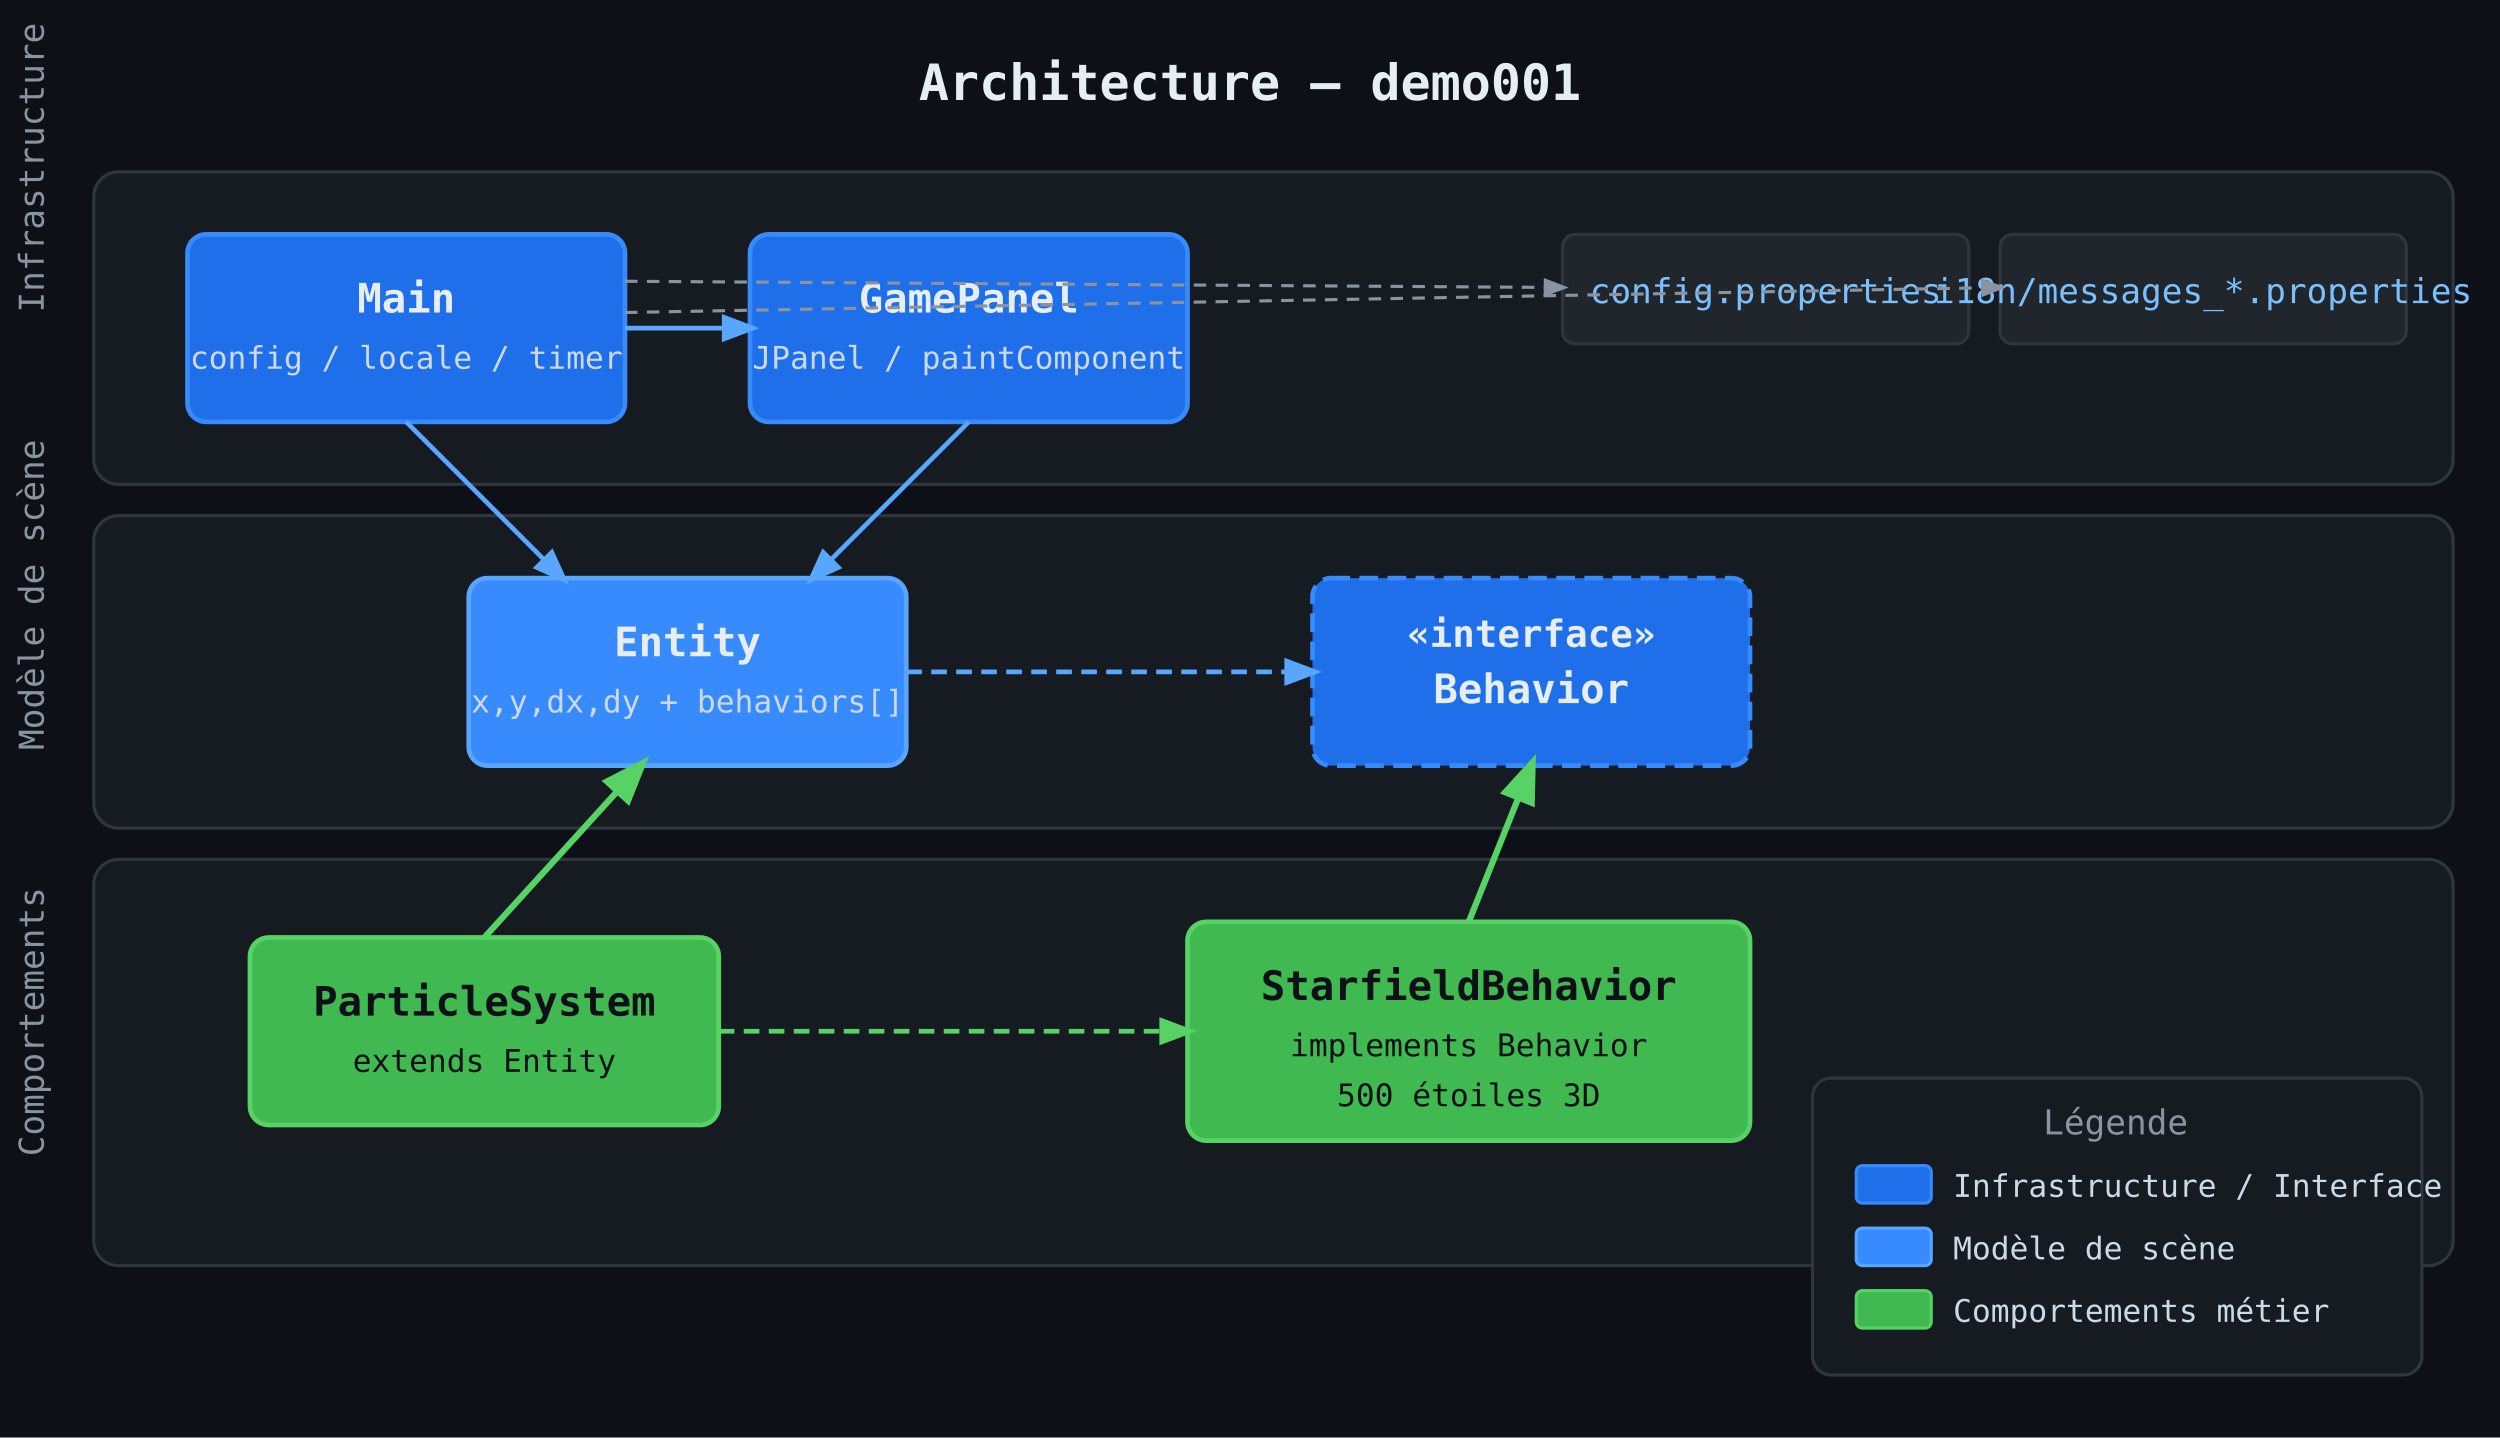
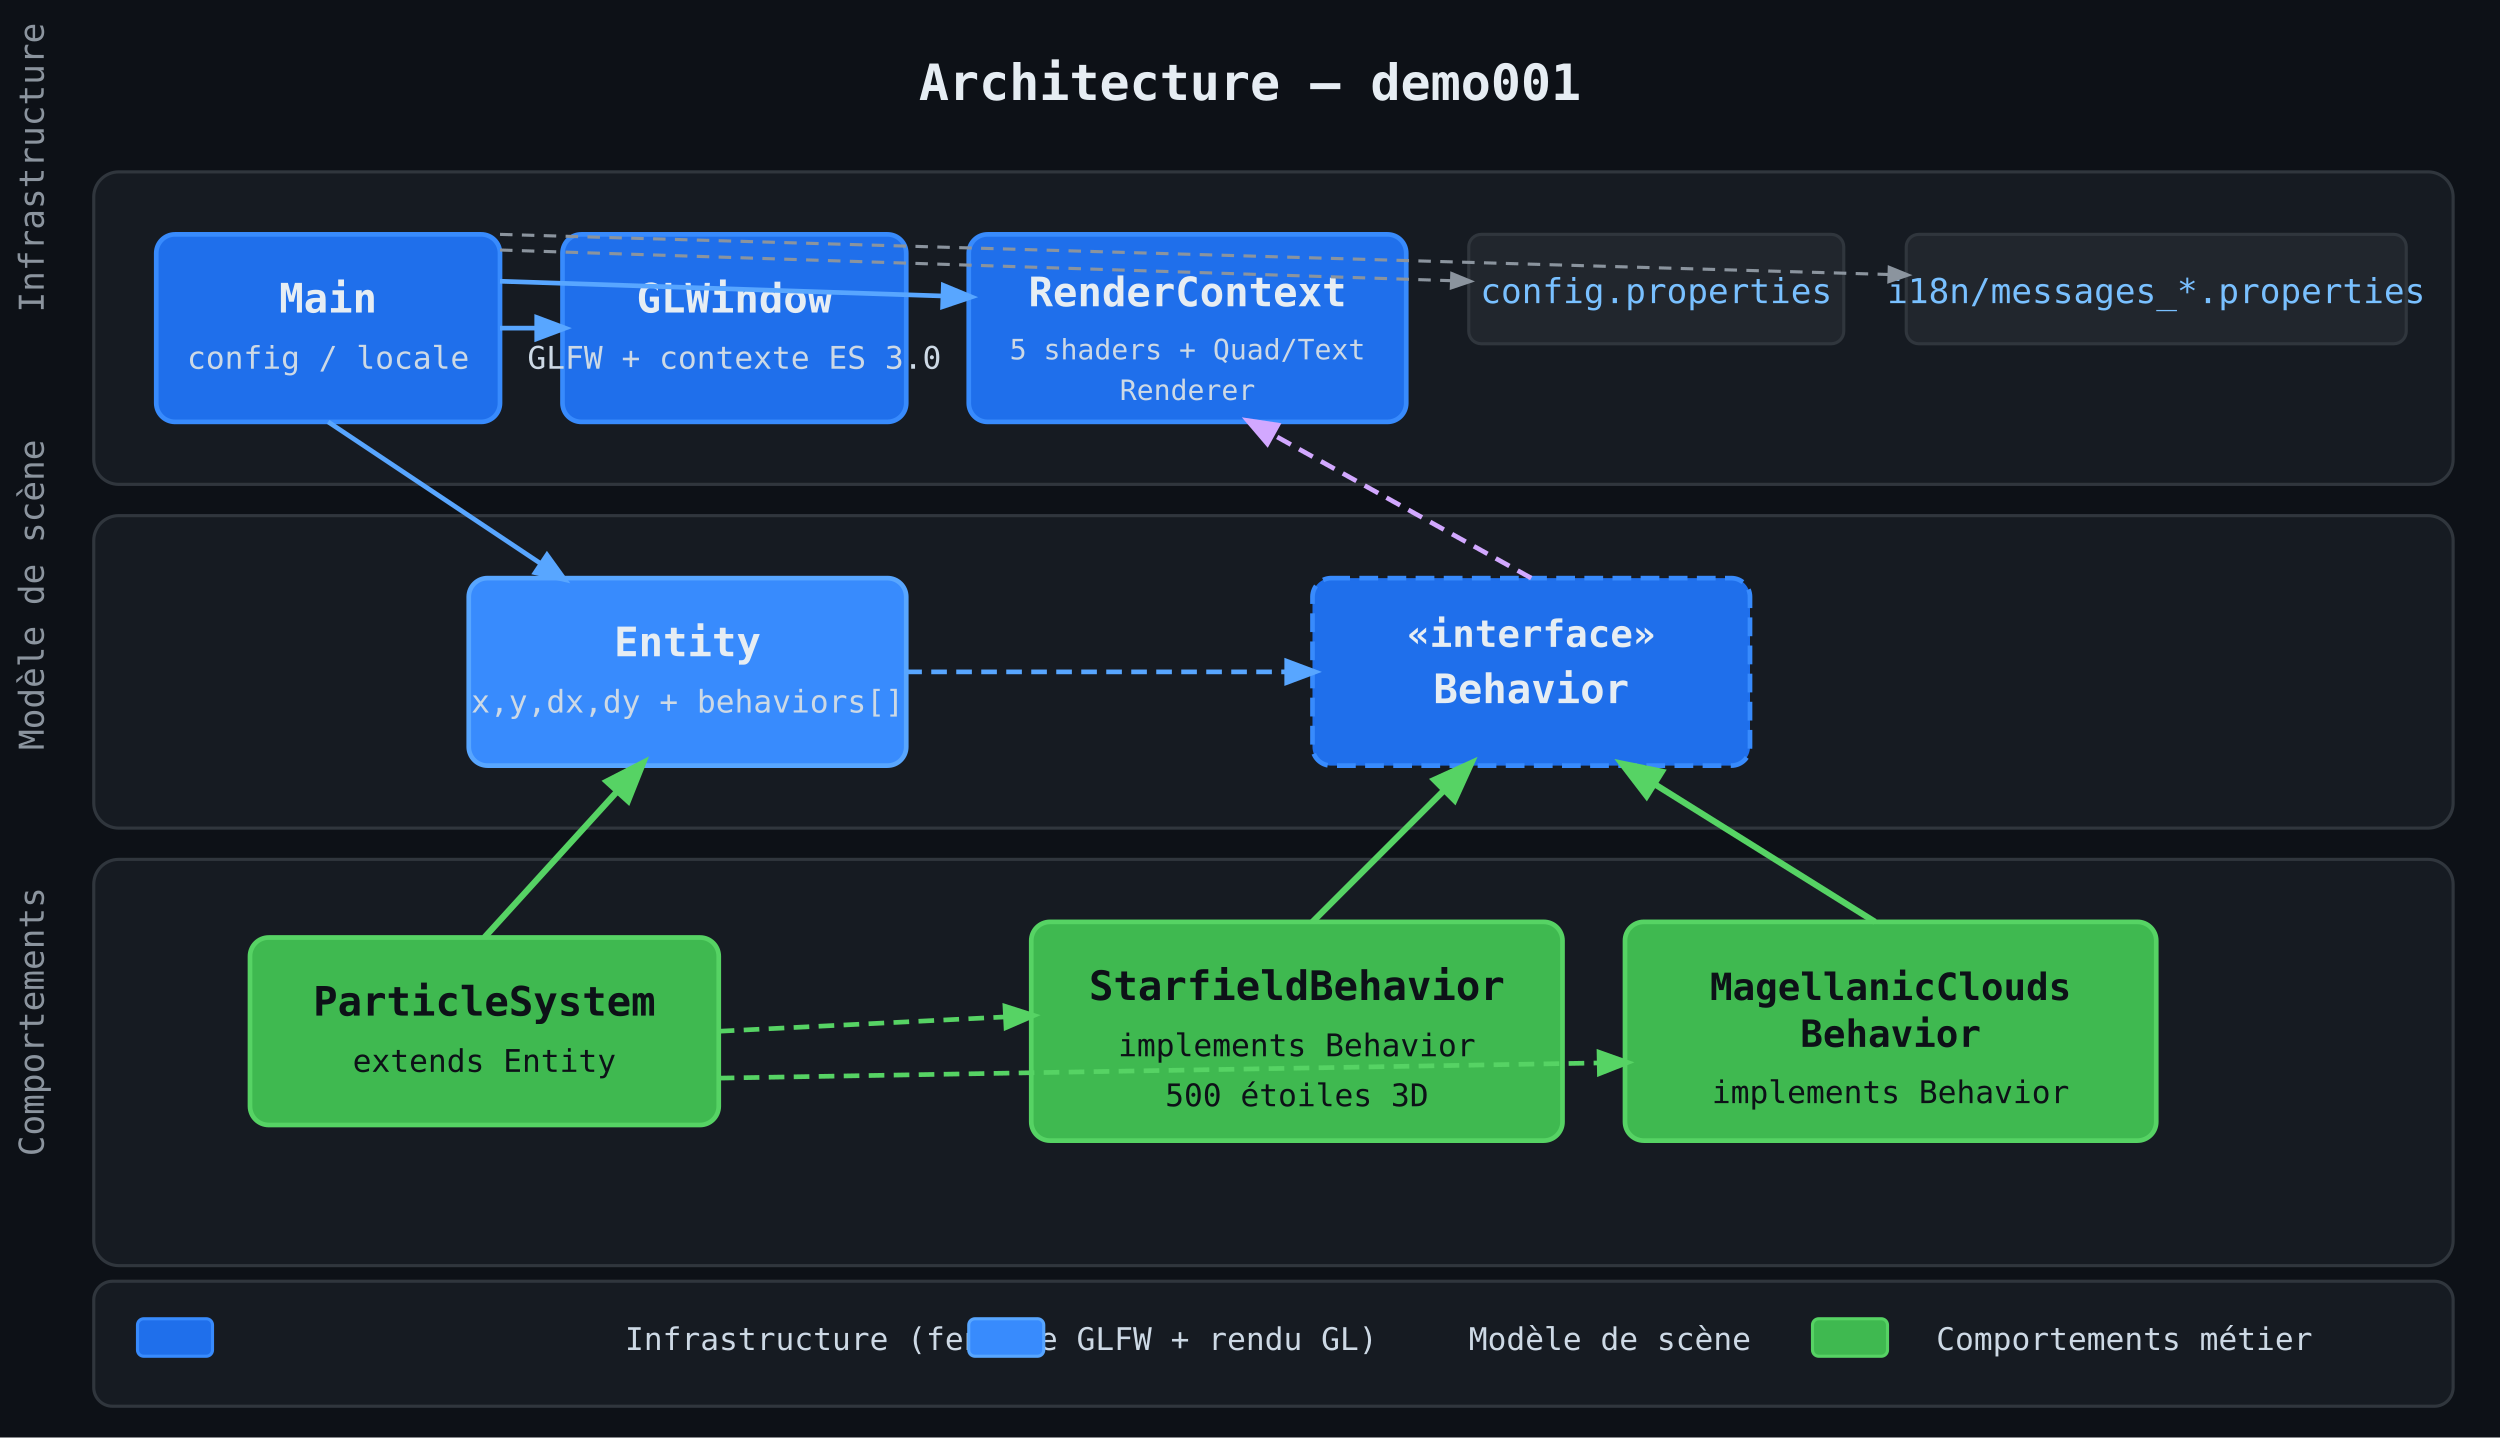
<svg xmlns="http://www.w3.org/2000/svg" viewBox="0 0 800 460" width="800" height="460" font-family="monospace, sans-serif">
  <rect width="800" height="460" fill="#0d1117" />
  <text x="400" y="32" fill="#e6edf3" font-size="16" font-weight="bold" text-anchor="middle">Architecture — demo001</text>
  <text x="14" y="100" fill="#8b949e" font-size="11" transform="rotate(-90,14,100)">Infrastructure</text>
  <text x="14" y="240" fill="#8b949e" font-size="11" transform="rotate(-90,14,240)">Modèle de scène</text>
  <text x="14" y="370" fill="#8b949e" font-size="11" transform="rotate(-90,14,370)">Comportements</text>
  <rect x="30" y="55" width="755" height="100" rx="8" fill="#161b22" stroke="#30363d" stroke-width="1" />
  <rect x="30" y="165" width="755" height="100" rx="8" fill="#161b22" stroke="#30363d" stroke-width="1" />
  <rect x="30" y="275" width="755" height="130" rx="8" fill="#161b22" stroke="#30363d" stroke-width="1" />
-   <rect x="60" y="75" width="140" height="60" rx="6" fill="#1f6feb" stroke="#388bfd" stroke-width="1.5" />
-   <text x="130" y="100" fill="#e6edf3" font-size="13" font-weight="bold" text-anchor="middle">Main</text>
-   <text x="130" y="118" fill="#cdd9e5" font-size="10" text-anchor="middle">config / locale / timer</text>
-   <rect x="240" y="75" width="140" height="60" rx="6" fill="#1f6feb" stroke="#388bfd" stroke-width="1.5" />
-   <text x="310" y="100" fill="#e6edf3" font-size="13" font-weight="bold" text-anchor="middle">GamePanel</text>
-   <text x="310" y="118" fill="#cdd9e5" font-size="10" text-anchor="middle">JPanel / paintComponent</text>
-   <rect x="500" y="75" width="130" height="35" rx="4" fill="#21262d" stroke="#30363d" stroke-width="1" />
-   <text x="565" y="97" fill="#79c0ff" font-size="11" text-anchor="middle">config.properties</text>
-   <rect x="640" y="75" width="130" height="35" rx="4" fill="#21262d" stroke="#30363d" stroke-width="1" />
-   <text x="705" y="97" fill="#79c0ff" font-size="11" text-anchor="middle">i18n/messages_*.properties</text>
+   <rect x="50" y="75" width="110" height="60" rx="6" fill="#1f6feb" stroke="#388bfd" stroke-width="1.5" />
+   <text x="105" y="100" fill="#e6edf3" font-size="13" font-weight="bold" text-anchor="middle">Main</text>
+   <text x="105" y="118" fill="#cdd9e5" font-size="10" text-anchor="middle">config / locale</text>
+   <rect x="180" y="75" width="110" height="60" rx="6" fill="#1f6feb" stroke="#388bfd" stroke-width="1.5" />
+   <text x="235" y="100" fill="#e6edf3" font-size="13" font-weight="bold" text-anchor="middle">GLWindow</text>
+   <text x="235" y="118" fill="#cdd9e5" font-size="10" text-anchor="middle">GLFW + contexte ES 3.0</text>
+   <rect x="310" y="75" width="140" height="60" rx="6" fill="#1f6feb" stroke="#388bfd" stroke-width="1.5" />
+   <text x="380" y="98" fill="#e6edf3" font-size="13" font-weight="bold" text-anchor="middle">RenderContext</text>
+   <text x="380" y="115" fill="#cdd9e5" font-size="9" text-anchor="middle">5 shaders + Quad/Text</text>
+   <text x="380" y="128" fill="#cdd9e5" font-size="9" text-anchor="middle">Renderer</text>
+   <rect x="470" y="75" width="120" height="35" rx="4" fill="#21262d" stroke="#30363d" stroke-width="1" />
+   <text x="530" y="97" fill="#79c0ff" font-size="11" text-anchor="middle">config.properties</text>
+   <rect x="610" y="75" width="160" height="35" rx="4" fill="#21262d" stroke="#30363d" stroke-width="1" />
+   <text x="690" y="97" fill="#79c0ff" font-size="11" text-anchor="middle">i18n/messages_*.properties</text>
  <rect x="150" y="185" width="140" height="60" rx="6" fill="#388bfd" stroke="#58a6ff" stroke-width="1.5" />
  <text x="220" y="210" fill="#e6edf3" font-size="13" font-weight="bold" text-anchor="middle">Entity</text>
  <text x="220" y="228" fill="#cdd9e5" font-size="10" text-anchor="middle">x,y,dx,dy + behaviors[]</text>
  <rect x="420" y="185" width="140" height="60" rx="6" fill="#1f6feb" stroke="#388bfd" stroke-width="1.5" stroke-dasharray="6,3" />
  <text x="490" y="207" fill="#e6edf3" font-size="12" font-weight="bold" text-anchor="middle">«interface»</text>
  <text x="490" y="225" fill="#e6edf3" font-size="13" font-weight="bold" text-anchor="middle">Behavior</text>
  <rect x="80" y="300" width="150" height="60" rx="6" fill="#3fb950" stroke="#56d364" stroke-width="1.5" />
  <text x="155" y="325" fill="#0d1117" font-size="13" font-weight="bold" text-anchor="middle">ParticleSystem</text>
  <text x="155" y="343" fill="#0d1117" font-size="10" text-anchor="middle">extends Entity</text>
-   <rect x="380" y="295" width="180" height="70" rx="6" fill="#3fb950" stroke="#56d364" stroke-width="1.5" />
-   <text x="470" y="320" fill="#0d1117" font-size="13" font-weight="bold" text-anchor="middle">StarfieldBehavior</text>
-   <text x="470" y="338" fill="#0d1117" font-size="10" text-anchor="middle">implements Behavior</text>
-   <text x="470" y="354" fill="#0d1117" font-size="10" text-anchor="middle">500 étoiles 3D</text>
-   <line x1="200" y1="105" x2="240" y2="105" stroke="#58a6ff" stroke-width="1.5" marker-end="url(#arr)" />
-   <line x1="200" y1="90" x2="500" y2="92" stroke="#8b949e" stroke-width="1" stroke-dasharray="4,3" marker-end="url(#arrgray)" />
-   <line x1="200" y1="100" x2="640" y2="92" stroke="#8b949e" stroke-width="1" stroke-dasharray="4,3" marker-end="url(#arrgray)" />
-   <line x1="130" y1="135" x2="180" y2="185" stroke="#58a6ff" stroke-width="1.5" marker-end="url(#arr)" />
-   <line x1="310" y1="135" x2="260" y2="185" stroke="#58a6ff" stroke-width="1.5" marker-end="url(#arr)" />
+   <rect x="330" y="295" width="170" height="70" rx="6" fill="#3fb950" stroke="#56d364" stroke-width="1.5" />
+   <text x="415" y="320" fill="#0d1117" font-size="13" font-weight="bold" text-anchor="middle">StarfieldBehavior</text>
+   <text x="415" y="338" fill="#0d1117" font-size="10" text-anchor="middle">implements Behavior</text>
+   <text x="415" y="354" fill="#0d1117" font-size="10" text-anchor="middle">500 étoiles 3D</text>
+   <rect x="520" y="295" width="170" height="70" rx="6" fill="#3fb950" stroke="#56d364" stroke-width="1.5" />
+   <text x="605" y="320" fill="#0d1117" font-size="12" font-weight="bold" text-anchor="middle">MagellanicClouds</text>
+   <text x="605" y="335" fill="#0d1117" font-size="12" font-weight="bold" text-anchor="middle">Behavior</text>
+   <text x="605" y="353" fill="#0d1117" font-size="10" text-anchor="middle">implements Behavior</text>
+   <line x1="160" y1="105" x2="180" y2="105" stroke="#58a6ff" stroke-width="1.5" marker-end="url(#arr)" />
+   <line x1="160" y1="90" x2="310" y2="95" stroke="#58a6ff" stroke-width="1.5" marker-end="url(#arr)" />
+   <line x1="160" y1="80" x2="470" y2="90" stroke="#8b949e" stroke-width="1" stroke-dasharray="4,3" marker-end="url(#arrgray)" />
+   <line x1="160" y1="75" x2="610" y2="88" stroke="#8b949e" stroke-width="1" stroke-dasharray="4,3" marker-end="url(#arrgray)" />
+   <line x1="105" y1="135" x2="180" y2="185" stroke="#58a6ff" stroke-width="1.5" marker-end="url(#arr)" />
+   <line x1="490" y1="185" x2="400" y2="135" stroke="#d2a8ff" stroke-width="1.5" stroke-dasharray="5,3" marker-end="url(#arrpurple)" />
  <line x1="290" y1="215" x2="420" y2="215" stroke="#58a6ff" stroke-width="1.5" stroke-dasharray="5,3" marker-end="url(#arr)" />
  <line x1="155" y1="300" x2="205" y2="245" stroke="#56d364" stroke-width="2" marker-end="url(#arrgreen)" />
-   <line x1="230" y1="330" x2="380" y2="330" stroke="#56d364" stroke-width="1.5" stroke-dasharray="5,3" marker-end="url(#arrgreen)" />
-   <line x1="470" y1="295" x2="490" y2="245" stroke="#56d364" stroke-width="2" marker-end="url(#arrgreen)" />
+   <line x1="230" y1="330" x2="330" y2="325" stroke="#56d364" stroke-width="1.5" stroke-dasharray="5,3" marker-end="url(#arrgreen)" />
+   <line x1="230" y1="345" x2="520" y2="340" stroke="#56d364" stroke-width="1.5" stroke-dasharray="5,3" marker-end="url(#arrgreen)" />
+   <line x1="420" y1="295" x2="470" y2="245" stroke="#56d364" stroke-width="2" marker-end="url(#arrgreen)" />
+   <line x1="600" y1="295" x2="520" y2="245" stroke="#56d364" stroke-width="2" marker-end="url(#arrgreen)" />
  <defs>
    <marker id="arr" markerWidth="8" markerHeight="8" refX="6" refY="3" orient="auto">
      <path d="M0,0 L0,6 L8,3 z" fill="#58a6ff" />
    </marker>
    <marker id="arrgray" markerWidth="8" markerHeight="8" refX="6" refY="3" orient="auto">
      <path d="M0,0 L0,6 L8,3 z" fill="#8b949e" />
    </marker>
    <marker id="arrgreen" markerWidth="8" markerHeight="8" refX="6" refY="3" orient="auto">
      <path d="M0,0 L0,6 L8,3 z" fill="#56d364" />
    </marker>
+     <marker id="arrpurple" markerWidth="8" markerHeight="8" refX="6" refY="3" orient="auto">
+       <path d="M0,0 L0,6 L8,3 z" fill="#d2a8ff" />
+     </marker>
  </defs>
-   <rect x="580" y="345" width="195" height="95" rx="6" fill="#161b22" stroke="#30363d" stroke-width="1" />
-   <text x="677" y="363" fill="#8b949e" font-size="11" text-anchor="middle">Légende</text>
-   <rect x="594" y="373" width="24" height="12" rx="2" fill="#1f6feb" stroke="#388bfd" />
-   <text x="625" y="383" fill="#cdd9e5" font-size="10">Infrastructure / Interface</text>
-   <rect x="594" y="393" width="24" height="12" rx="2" fill="#388bfd" stroke="#58a6ff" />
-   <text x="625" y="403" fill="#cdd9e5" font-size="10">Modèle de scène</text>
-   <rect x="594" y="413" width="24" height="12" rx="2" fill="#3fb950" stroke="#56d364" />
-   <text x="625" y="423" fill="#cdd9e5" font-size="10">Comportements métier</text>
+   <rect x="30" y="410" width="755" height="40" rx="6" fill="#161b22" stroke="#30363d" stroke-width="1" />
+   <rect x="44" y="422" width="24" height="12" rx="2" fill="#1f6feb" stroke="#388bfd" />
+   <text x="200" y="432" fill="#cdd9e5" font-size="10">Infrastructure (fenêtre GLFW + rendu GL)</text>
+   <rect x="310" y="422" width="24" height="12" rx="2" fill="#388bfd" stroke="#58a6ff" />
+   <text x="470" y="432" fill="#cdd9e5" font-size="10">Modèle de scène</text>
+   <rect x="580" y="422" width="24" height="12" rx="2" fill="#3fb950" stroke="#56d364" />
+   <text x="740" y="432" fill="#cdd9e5" font-size="10" text-anchor="end">Comportements métier</text>
</svg>
